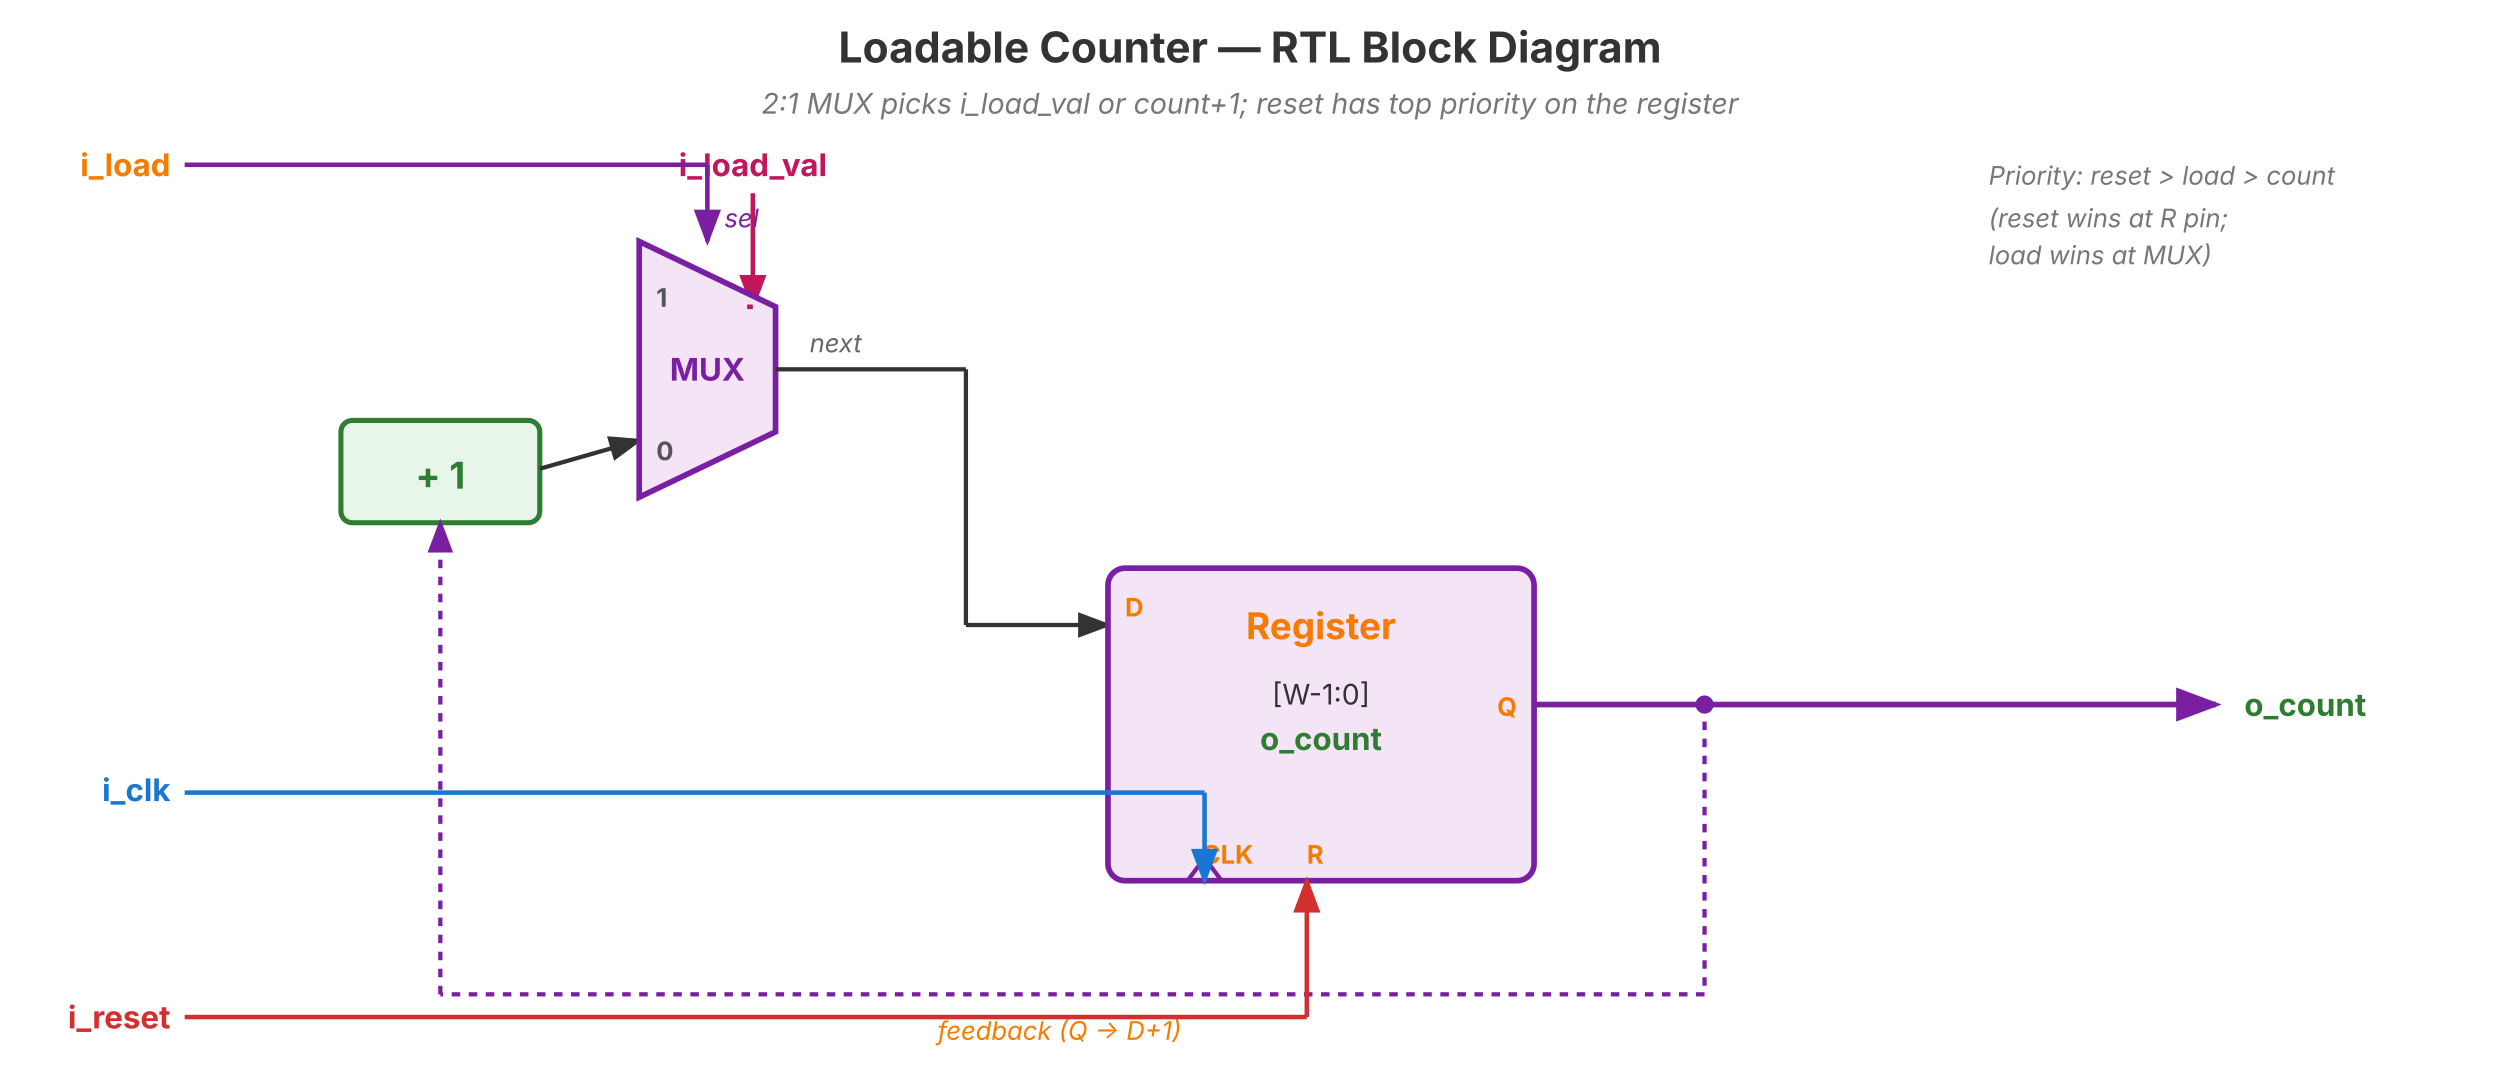
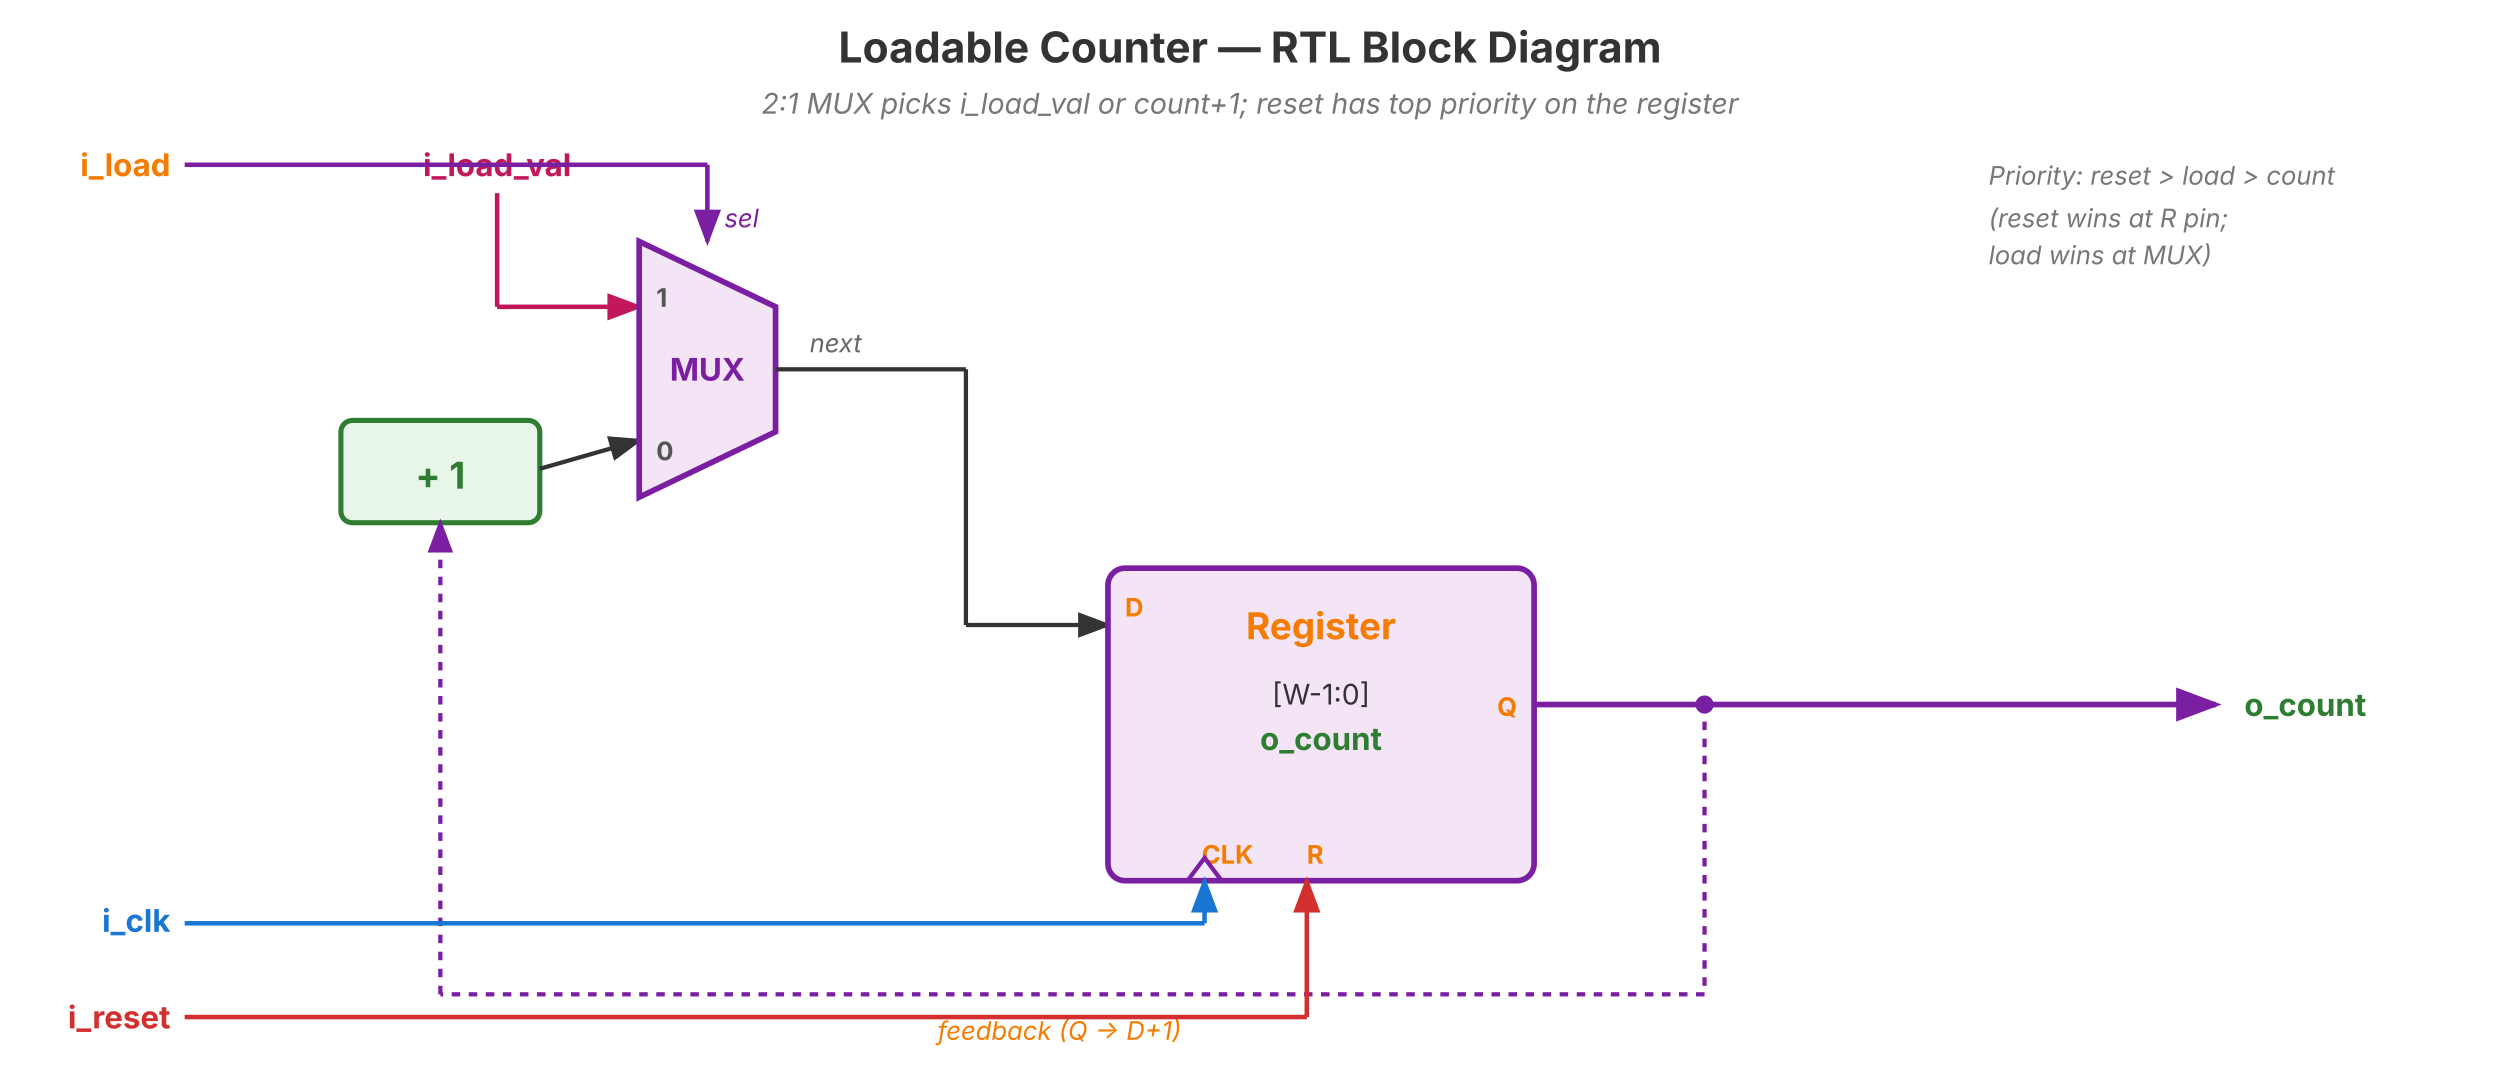
<svg xmlns="http://www.w3.org/2000/svg" viewBox="0 0 880 380" font-family="Inter, sans-serif">
  <defs>
    <marker id="arr" markerWidth="8" markerHeight="6" refX="7" refY="3" orient="auto">
      <path d="M0,0 L8,3 L0,6 Z" fill="#333" />
    </marker>
    <marker id="arrBlue" markerWidth="8" markerHeight="6" refX="7" refY="3" orient="auto">
      <path d="M0,0 L8,3 L0,6 Z" fill="#1976D2" />
    </marker>
    <marker id="arrRed" markerWidth="8" markerHeight="6" refX="7" refY="3" orient="auto">
      <path d="M0,0 L8,3 L0,6 Z" fill="#D32F2F" />
    </marker>
    <marker id="arrPurple" markerWidth="8" markerHeight="6" refX="7" refY="3" orient="auto">
      <path d="M0,0 L8,3 L0,6 Z" fill="#7B1FA2" />
    </marker>
    <marker id="arrOrange" markerWidth="8" markerHeight="6" refX="7" refY="3" orient="auto">
      <path d="M0,0 L8,3 L0,6 Z" fill="#7B1FA2" />
    </marker>
    <marker id="arrTeal" markerWidth="8" markerHeight="6" refX="7" refY="3" orient="auto">
      <path d="M0,0 L8,3 L0,6 Z" fill="#C2185B" />
    </marker>
  </defs>
  <text x="440" y="22" text-anchor="middle" font-size="15" font-weight="700" fill="#333">Loadable Counter — RTL Block Diagram</text>
  <text x="440" y="40" text-anchor="middle" font-size="10" fill="#777" font-style="italic">2:1 MUX picks i_load_val or count+1; reset has top priority on the register</text>
-   <text x="265" y="62" text-anchor="middle" font-size="11" fill="#C2185B" font-weight="700">i_load_val</text>
-   <line x1="265" y1="68" x2="265" y2="108" stroke="#C2185B" stroke-width="1.6" marker-end="url(#arrTeal)" />
+   <text x="175" y="62" text-anchor="middle" font-size="11" fill="#C2185B" font-weight="700">i_load_val</text>
+   <line x1="175" y1="68" x2="175" y2="108" stroke="#C2185B" stroke-width="1.6" />
+   <line x1="175" y1="108" x2="225" y2="108" stroke="#C2185B" stroke-width="1.6" marker-end="url(#arrTeal)" />
  <rect x="120" y="148" width="70" height="36" rx="4" fill="#E8F5E9" stroke="#2E7D32" stroke-width="1.8" />
  <text x="155" y="172" text-anchor="middle" font-size="13" font-weight="700" fill="#2E7D32">+ 1</text>
  <line x1="190" y1="165" x2="225" y2="155" stroke="#333" stroke-width="1.5" marker-end="url(#arr)" />
  <polygon points="225,85 273,108 273,152 225,175" fill="#F3E5F5" stroke="#7B1FA2" stroke-width="2" />
  <text x="249" y="134" text-anchor="middle" font-size="11" font-weight="700" fill="#7B1FA2">MUX</text>
  <text x="231" y="108" font-size="9" fill="#555" font-weight="700">1</text>
  <text x="231" y="162" font-size="9" fill="#555" font-weight="700">0</text>
-   <line x1="265" y1="108" x2="263" y2="108" stroke="#C2185B" stroke-width="1.6" />
  <line x1="273" y1="130" x2="340" y2="130" stroke="#333" stroke-width="1.5" />
  <line x1="340" y1="130" x2="340" y2="220" stroke="#333" stroke-width="1.5" />
  <line x1="340" y1="220" x2="390" y2="220" stroke="#333" stroke-width="1.5" marker-end="url(#arr)" />
  <text x="285" y="124" font-size="9" fill="#666" font-style="italic">next</text>
  <rect x="390" y="200" width="150" height="110" rx="6" fill="#F3E5F5" stroke="#7B1FA2" stroke-width="2" />
  <text x="465" y="225" text-anchor="middle" font-size="13" font-weight="700" fill="#F57C00">Register</text>
  <text x="465" y="248" text-anchor="middle" font-size="10" fill="#333">[W-1:0]</text>
  <text x="465" y="264" text-anchor="middle" font-size="11" fill="#2E7D32" font-weight="700">o_count</text>
  <text x="396" y="217" font-size="9" fill="#F57C00" font-weight="700">D</text>
  <text x="423" y="304" font-size="9" fill="#F57C00" font-weight="700">CLK</text>
  <text x="460" y="304" font-size="9" fill="#F57C00" font-weight="700">R</text>
  <text x="527" y="252" font-size="9" fill="#F57C00" font-weight="700">Q</text>
  <polygon points="418,310 430,310 424,302" fill="none" stroke="#7B1FA2" stroke-width="1.5" />
  <line x1="540" y1="248" x2="600" y2="248" stroke="#7B1FA2" stroke-width="2" />
  <circle cx="600" cy="248" r="3.2" fill="#7B1FA2" />
  <line x1="600" y1="248" x2="780" y2="248" stroke="#7B1FA2" stroke-width="2" marker-end="url(#arrOrange)" />
  <text x="790" y="252" font-size="11" font-weight="700" fill="#2E7D32">o_count</text>
  <line x1="600" y1="248" x2="600" y2="350" stroke="#7B1FA2" stroke-width="1.5" stroke-dasharray="3,3" />
  <line x1="600" y1="350" x2="155" y2="350" stroke="#7B1FA2" stroke-width="1.5" stroke-dasharray="3,3" />
  <line x1="155" y1="350" x2="155" y2="184" stroke="#7B1FA2" stroke-width="1.5" stroke-dasharray="3,3" marker-end="url(#arrOrange)" />
  <text x="330" y="366" font-size="9" fill="#F57C00" font-style="italic">feedback (Q → D+1)</text>
  <text x="60" y="62" text-anchor="end" font-size="11" fill="#F57C00" font-weight="700">i_load</text>
  <line x1="65" y1="58" x2="249" y2="58" stroke="#7B1FA2" stroke-width="1.6" />
  <line x1="249" y1="58" x2="249" y2="85" stroke="#7B1FA2" stroke-width="1.6" marker-end="url(#arrPurple)" />
  <text x="255" y="80" font-size="9" fill="#7B1FA2" font-style="italic">sel</text>
-   <text x="60" y="282" text-anchor="end" font-size="11" fill="#1976D2" font-weight="700">i_clk</text>
-   <line x1="65" y1="279" x2="424" y2="279" stroke="#1976D2" stroke-width="1.6" />
-   <line x1="424" y1="279" x2="424" y2="310" stroke="#1976D2" stroke-width="1.6" marker-end="url(#arrBlue)" />
+   <text x="60" y="328" text-anchor="end" font-size="11" fill="#1976D2" font-weight="700">i_clk</text>
+   <line x1="65" y1="325" x2="424" y2="325" stroke="#1976D2" stroke-width="1.6" />
+   <line x1="424" y1="325" x2="424" y2="310" stroke="#1976D2" stroke-width="1.6" marker-end="url(#arrBlue)" />
  <text x="60" y="362" text-anchor="end" font-size="11" fill="#D32F2F" font-weight="700">i_reset</text>
  <line x1="65" y1="358" x2="460" y2="358" stroke="#D32F2F" stroke-width="1.6" />
  <line x1="460" y1="358" x2="460" y2="310" stroke="#D32F2F" stroke-width="1.6" marker-end="url(#arrRed)" />
  <text x="700" y="65" font-size="9" fill="#777" font-style="italic">Priority: reset &gt; load &gt; count</text>
  <text x="700" y="80" font-size="9" fill="#777" font-style="italic">(reset wins at R pin;</text>
  <text x="700" y="93" font-size="9" fill="#777" font-style="italic">load wins at MUX)</text>
</svg>
